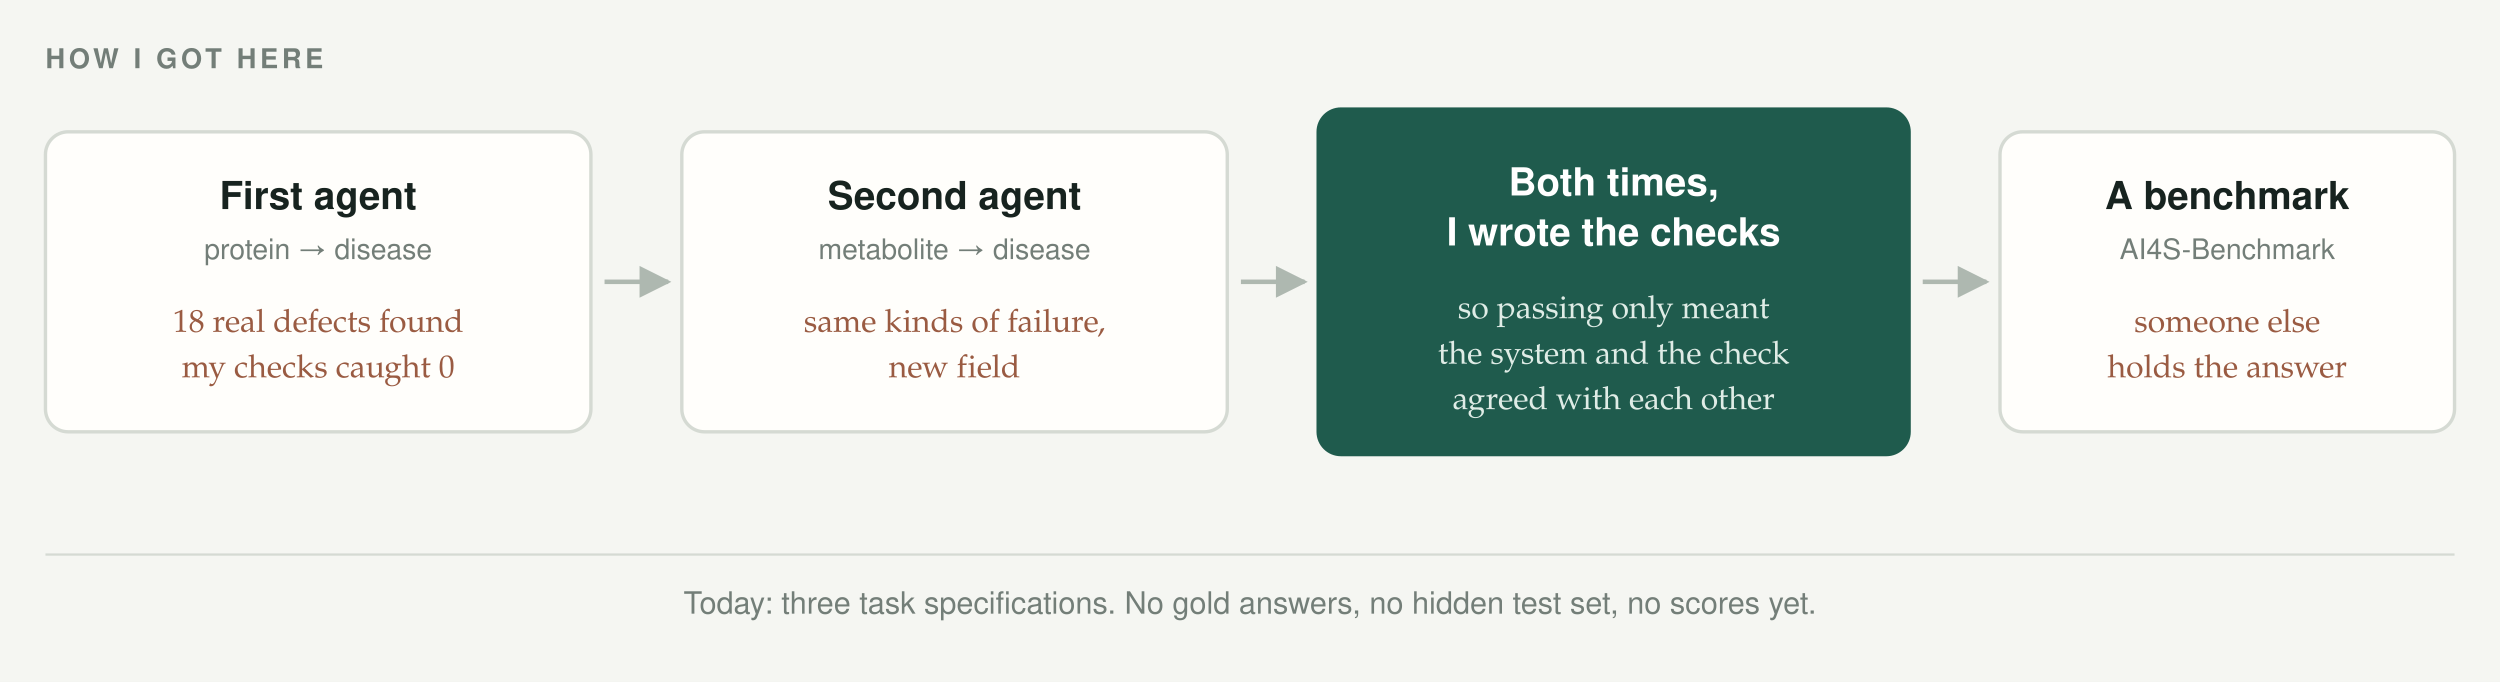
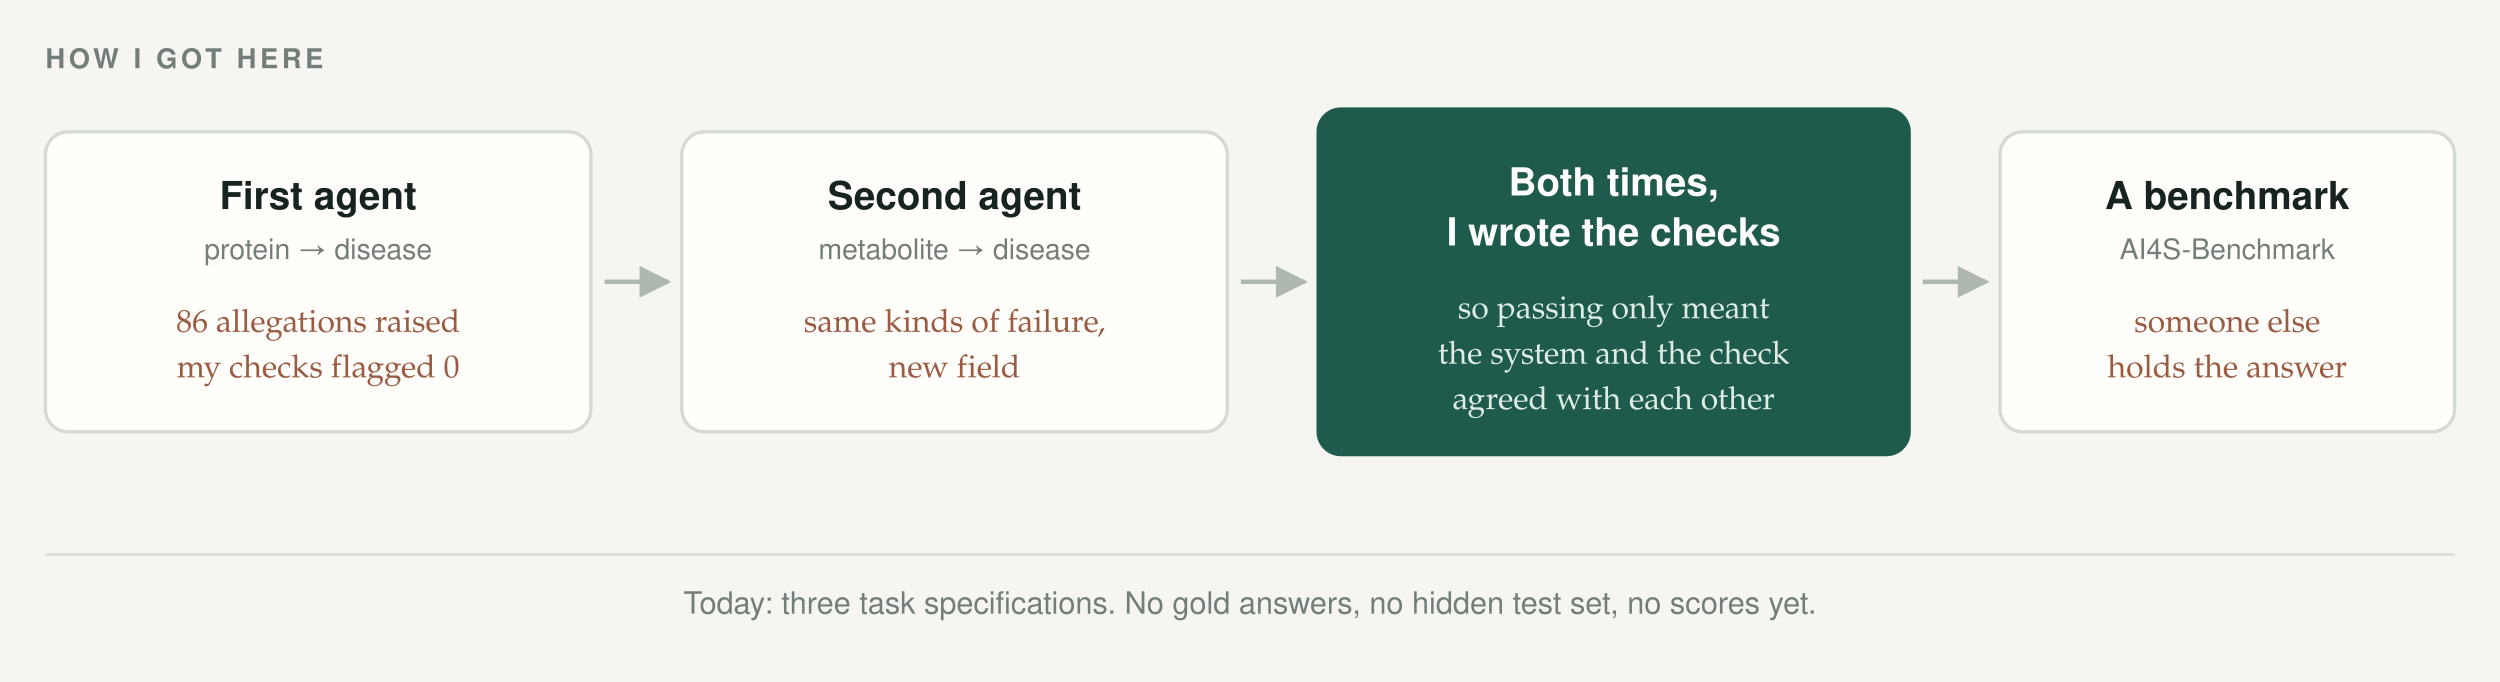
- <svg xmlns="http://www.w3.org/2000/svg" viewBox="0 0 1100 300" width="1100" height="300" role="img" aria-label="How I got here, in four steps. First agent, protein to disease: an audit found 18 real defects and my own checks caught none of them. Second agent, metabolite to disease: the same kinds of failure in a new field. Then the realisation, highlighted: I wrote the systems and I wrote the checks, so passing only meant the two agreed with each other. Therefore AI4S-Benchmark, where someone other than the author holds the answer.">
+ <svg xmlns="http://www.w3.org/2000/svg" viewBox="0 0 1100 300" width="1100" height="300" role="img" aria-label="How I got here, in four steps. First agent, protein to disease: an audit raised 86 allegations and my own checks flagged none of them. Second agent, metabolite to disease: the same kinds of failure in a new field. Then the realisation, highlighted: I wrote the systems and I wrote the checks, so passing only meant the two agreed with each other. Therefore AI4S-Benchmark, where someone other than the author holds the answer.">
  <defs>
    <style>
      .hd  { font-family:Aptos,"Segoe UI",Helvetica,Arial,sans-serif; font-size:12px; font-weight:700;
             letter-spacing:1.6px; fill:#737e78 }
      .box { fill:#fffefb; stroke:#d5dad3; stroke-width:1.5 }
      .key { fill:#1f5b4d; stroke:#1f5b4d; stroke-width:1.5 }
      .t   { font-family:Aptos,"Segoe UI",Helvetica,Arial,sans-serif; font-size:17px; font-weight:650;
             fill:#17231f; text-anchor:middle }
      .tk  { font-family:Aptos,"Segoe UI",Helvetica,Arial,sans-serif; font-size:17px; font-weight:650;
             fill:#ffffff; text-anchor:middle }
      .s   { font-family:Aptos,"Segoe UI",Helvetica,Arial,sans-serif; font-size:12.5px;
             fill:#737e78; text-anchor:middle }
      .c   { font-family:Charter,"Iowan Old Style",Palatino,Georgia,serif; font-size:14px;
             fill:#9a5b42; text-anchor:middle }
      .ck  { font-family:Charter,"Iowan Old Style",Palatino,Georgia,serif; font-size:14px;
             fill:#dfece6; text-anchor:middle }
    </style>
    <marker id="p" viewBox="0 0 10 10" refX="9" refY="5" markerWidth="7" markerHeight="7" orient="auto">
      <path d="M0,0 L10,5 L0,10 z" fill="#aeb8b0" />
    </marker>
  </defs>
  <rect width="1100" height="300" fill="#f5f6f2" />
  <text class="hd" x="20" y="30">HOW I GOT HERE</text>
  <rect class="box" x="20" y="58" width="240" height="132" rx="10" />
  <text class="t" x="140" y="92">First agent</text>
  <text class="s" x="140" y="114">protein → disease</text>
-   <text class="c" x="140" y="146">18 real defects found</text>
-   <text class="c" x="140" y="166">my checks caught 0</text>
+   <text class="c" x="140" y="146">86 allegations raised</text>
+   <text class="c" x="140" y="166">my checks flagged 0</text>
  <line x1="266" y1="124" x2="294" y2="124" stroke="#aeb8b0" stroke-width="2" marker-end="url(#p)" />
  <rect class="box" x="300" y="58" width="240" height="132" rx="10" />
  <text class="t" x="420" y="92">Second agent</text>
  <text class="s" x="420" y="114">metabolite → disease</text>
  <text class="c" x="420" y="146">same kinds of failure,</text>
  <text class="c" x="420" y="166">new field</text>
  <line x1="546" y1="124" x2="574" y2="124" stroke="#aeb8b0" stroke-width="2" marker-end="url(#p)" />
  <rect class="key" x="580" y="48" width="260" height="152" rx="10" />
  <text class="tk" x="710" y="86">Both times,</text>
  <text class="tk" x="710" y="108">I wrote the checks</text>
  <text class="ck" x="710" y="140">so passing only meant</text>
  <text class="ck" x="710" y="160">the system and the check</text>
  <text class="ck" x="710" y="180">agreed with each other</text>
  <line x1="846" y1="124" x2="874" y2="124" stroke="#aeb8b0" stroke-width="2" marker-end="url(#p)" />
  <rect class="box" x="880" y="58" width="200" height="132" rx="10" />
  <text class="t" x="980" y="92">A benchmark</text>
  <text class="s" x="980" y="114">AI4S-Benchmark</text>
  <text class="c" x="980" y="146">someone else</text>
  <text class="c" x="980" y="166">holds the answer</text>
  <line x1="20" y1="244" x2="1080" y2="244" stroke="#d5dad3" stroke-width="1" />
  <text class="s" x="550" y="270" style="font-size:13.5px">Today: three task specifications. No gold answers, no hidden test set, no scores yet.</text>
</svg>
